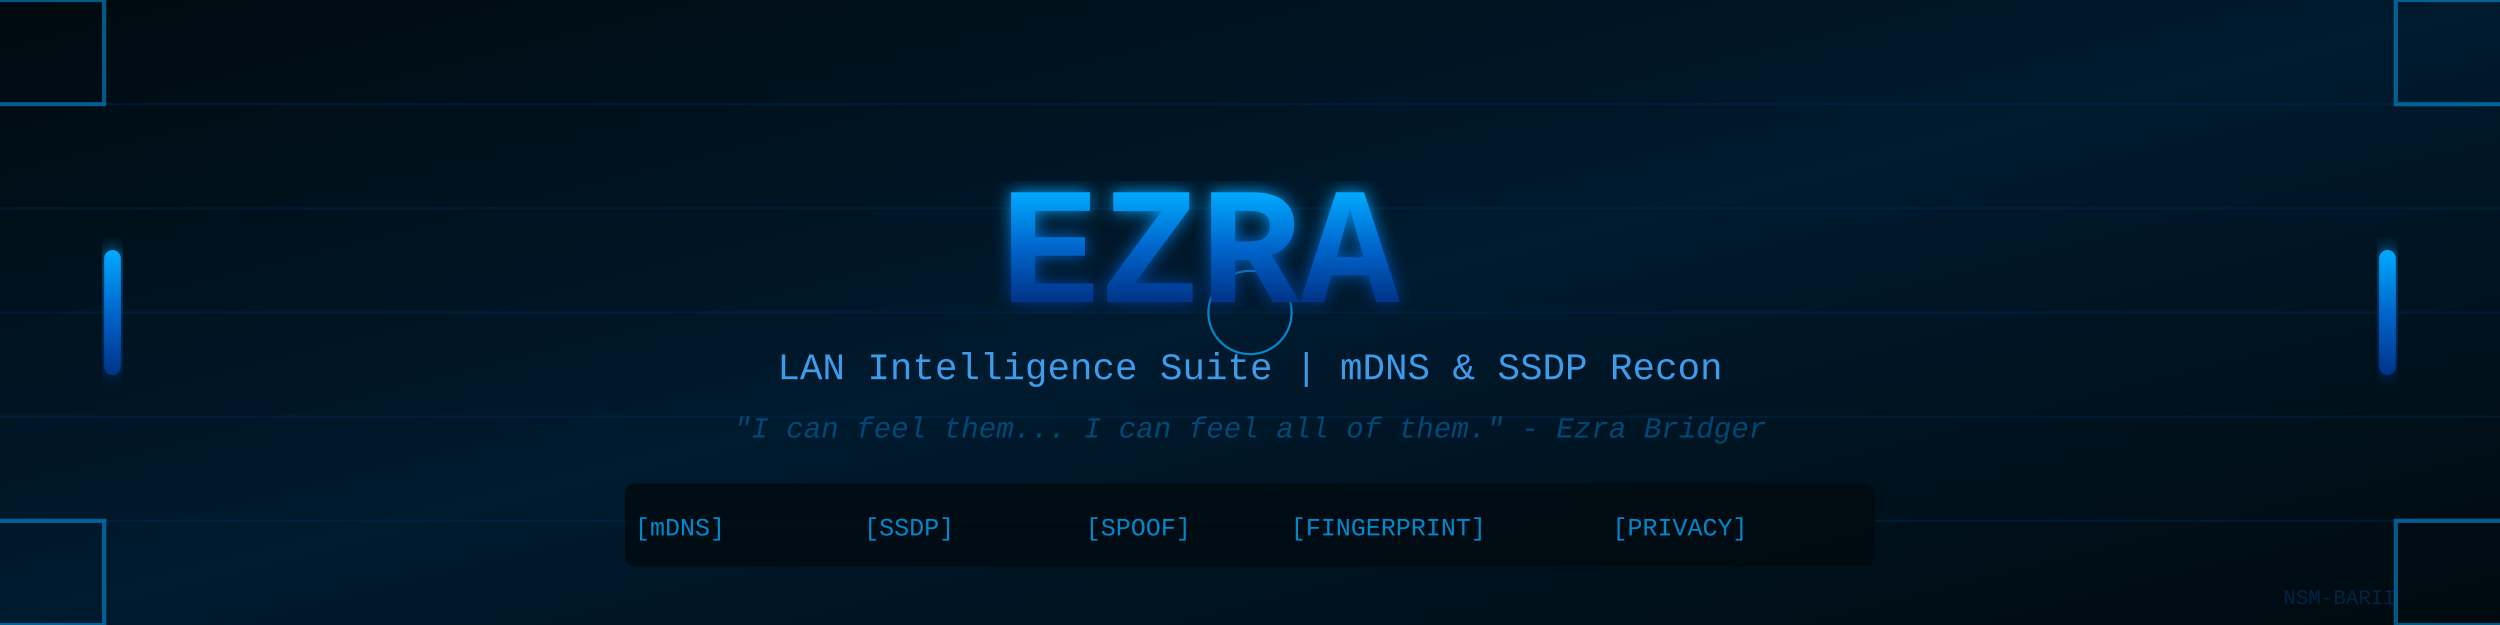
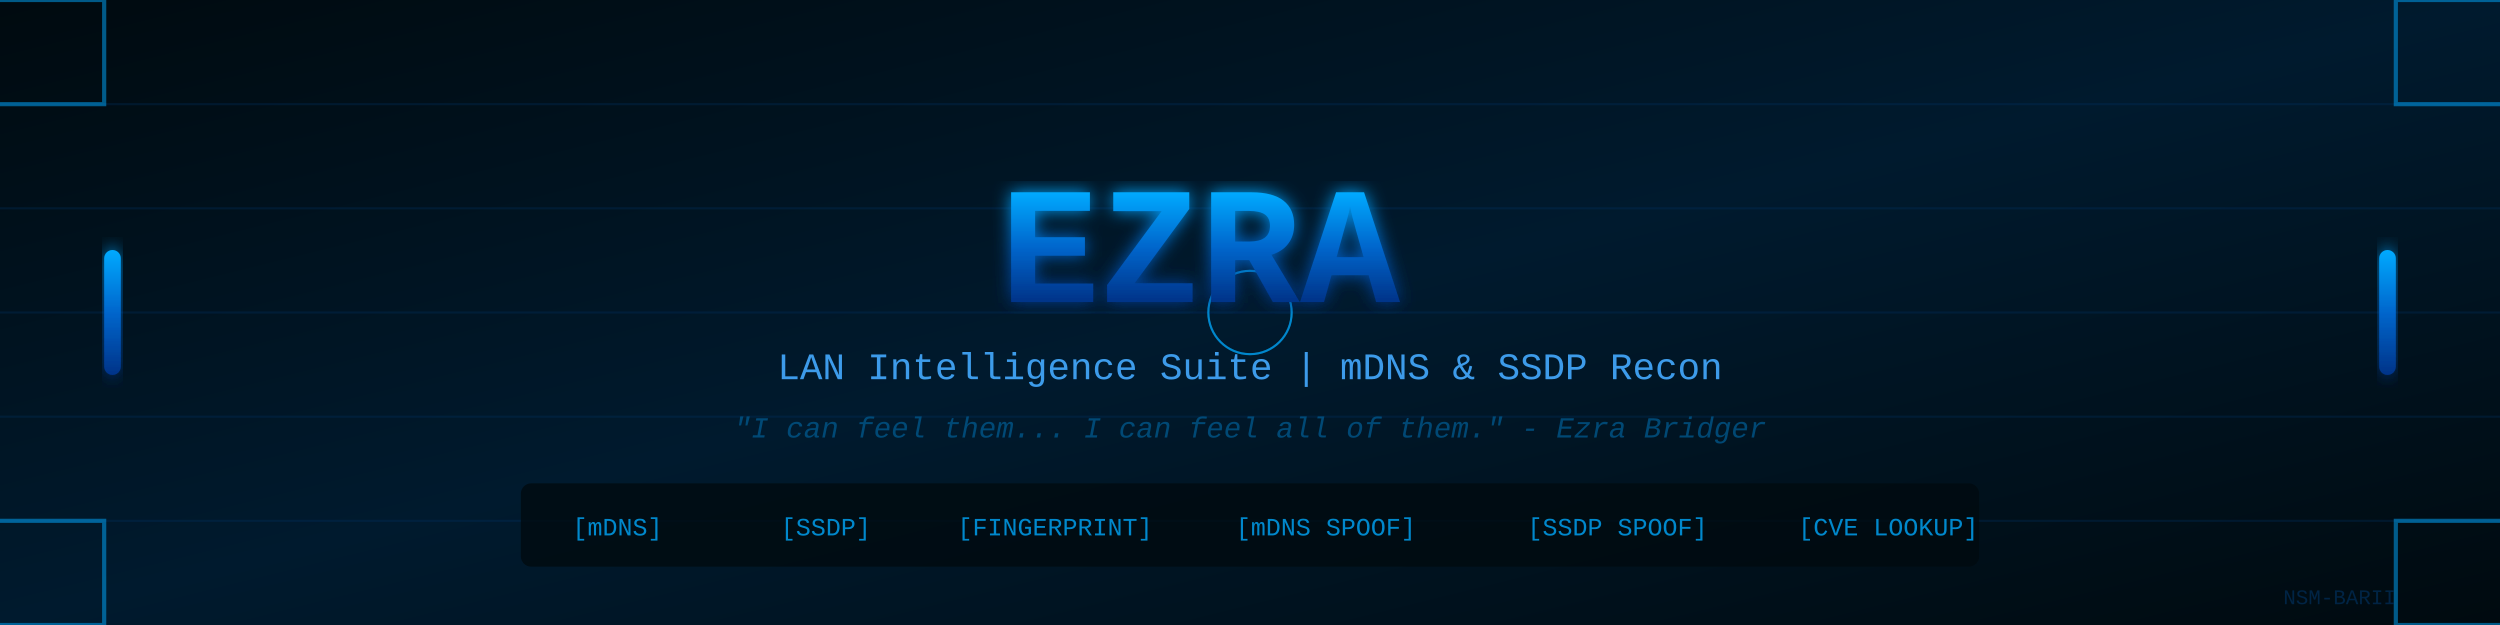
<svg xmlns="http://www.w3.org/2000/svg" width="1200" height="300">
  <defs>
    <filter id="glow">
      <feGaussianBlur stdDeviation="4" result="coloredBlur" />
      <feMerge>
        <feMergeNode in="coloredBlur" />
        <feMergeNode in="SourceGraphic" />
      </feMerge>
    </filter>
    <linearGradient id="bgGradient" x1="0%" y1="0%" x2="100%" y2="100%">
      <stop offset="0%" style="stop-color:#000a0f;stop-opacity:1">
        <animate attributeName="stop-color" values="#000a0f;#001a2e;#000a0f" dur="4s" repeatCount="indefinite" />
      </stop>
      <stop offset="50%" style="stop-color:#001a2e;stop-opacity:1">
        <animate attributeName="stop-color" values="#001a2e;#002a45;#001a2e" dur="4s" repeatCount="indefinite" />
      </stop>
      <stop offset="100%" style="stop-color:#000a0f;stop-opacity:1">
        <animate attributeName="stop-color" values="#000a0f;#001a2e;#000a0f" dur="4s" repeatCount="indefinite" />
      </stop>
    </linearGradient>
    <linearGradient id="blueGlow" x1="0%" y1="0%" x2="0%" y2="100%">
      <stop offset="0%" style="stop-color:#00aaff;stop-opacity:1" />
      <stop offset="50%" style="stop-color:#0066cc;stop-opacity:1" />
      <stop offset="100%" style="stop-color:#003388;stop-opacity:1" />
    </linearGradient>
  </defs>
  <rect width="1200" height="300" fill="url(#bgGradient)" />
  <g stroke="#003366" stroke-width="1" opacity="0.3">
    <line x1="0" y1="50" x2="1200" y2="50" />
    <line x1="0" y1="100" x2="1200" y2="100" />
    <line x1="0" y1="150" x2="1200" y2="150" />
    <line x1="0" y1="200" x2="1200" y2="200" />
    <line x1="0" y1="250" x2="1200" y2="250" />
  </g>
  <line x1="0" y1="0" x2="1200" y2="0" stroke="#00aaff" stroke-width="2" opacity="0.8" filter="url(#glow)">
    <animate attributeName="y1" values="0;300;0" dur="3s" repeatCount="indefinite" />
    <animate attributeName="y2" values="0;300;0" dur="3s" repeatCount="indefinite" />
  </line>
  <rect x="50" y="120" width="8" height="60" fill="url(#blueGlow)" filter="url(#glow)" rx="4">
    <animate attributeName="opacity" values="0.8;1;0.8" dur="1.5s" repeatCount="indefinite" />
  </rect>
  <rect x="1142" y="120" width="8" height="60" fill="url(#blueGlow)" filter="url(#glow)" rx="4">
    <animate attributeName="opacity" values="0.8;1;0.8" dur="1.5s" repeatCount="indefinite" />
  </rect>
  <circle cx="600" cy="150" r="20" fill="none" stroke="#00aaff" stroke-width="1" opacity="0.6">
    <animate attributeName="r" values="20;80;20" dur="3s" repeatCount="indefinite" />
    <animate attributeName="opacity" values="0.6;0;0.6" dur="3s" repeatCount="indefinite" />
  </circle>
  <circle cx="600" cy="150" r="20" fill="none" stroke="#00aaff" stroke-width="1" opacity="0.4">
    <animate attributeName="r" values="20;80;20" dur="3s" begin="1s" repeatCount="indefinite" />
    <animate attributeName="opacity" values="0.4;0;0.4" dur="3s" begin="1s" repeatCount="indefinite" />
  </circle>
  <text x="600" y="145" font-family="'Courier New', monospace" font-size="80" font-weight="bold" fill="url(#blueGlow)" text-anchor="middle" filter="url(#glow)">
    EZRA
    <animate attributeName="opacity" values="1;0.9;1" dur="2s" repeatCount="indefinite" />
  </text>
  <text x="600" y="182" font-family="'Courier New', monospace" font-size="18" fill="#44aaff" text-anchor="middle" opacity="0.9">
    LAN Intelligence Suite  |  mDNS &amp; SSDP Recon
  </text>
  <text x="600" y="210" font-family="'Courier New', monospace" font-size="14" fill="#005588" text-anchor="middle" opacity="0.8" font-style="italic">
    "I can feel them... I can feel all of them." - Ezra Bridger
  </text>
-   <rect x="300" y="232" width="600" height="40" fill="#000a0f" opacity="0.8" rx="5" />
+   <rect x="250" y="232" width="700" height="40" fill="#000a0f" opacity="0.8" rx="5" />
  <g>
-     <text x="330" y="257" font-family="'Courier New', monospace" font-size="12" fill="#0088cc" text-anchor="middle">
+     <text x="300" y="257" font-family="'Courier New', monospace" font-size="12" fill="#0088cc" text-anchor="middle">
      [mDNS]
      <animate attributeName="fill" values="#0088cc;#00aaff;#0088cc" dur="2s" repeatCount="indefinite" />
    </text>
-     <text x="440" y="257" font-family="'Courier New', monospace" font-size="12" fill="#0088cc" text-anchor="middle">
+     <text x="400" y="257" font-family="'Courier New', monospace" font-size="12" fill="#0088cc" text-anchor="middle">
      [SSDP]
      <animate attributeName="fill" values="#0088cc;#00aaff;#0088cc" dur="2s" begin="0.3s" repeatCount="indefinite" />
    </text>
-     <text x="550" y="257" font-family="'Courier New', monospace" font-size="12" fill="#0088cc" text-anchor="middle">
-       [SPOOF]
+     <text x="510" y="257" font-family="'Courier New', monospace" font-size="12" fill="#0088cc" text-anchor="middle">
+       [FINGERPRINT]
      <animate attributeName="fill" values="#0088cc;#00aaff;#0088cc" dur="2s" begin="0.6s" repeatCount="indefinite" />
    </text>
-     <text x="670" y="257" font-family="'Courier New', monospace" font-size="12" fill="#0088cc" text-anchor="middle">
-       [FINGERPRINT]
+     <text x="640" y="257" font-family="'Courier New', monospace" font-size="12" fill="#0088cc" text-anchor="middle">
+       [mDNS SPOOF]
      <animate attributeName="fill" values="#0088cc;#00aaff;#0088cc" dur="2s" begin="0.9s" repeatCount="indefinite" />
    </text>
-     <text x="810" y="257" font-family="'Courier New', monospace" font-size="12" fill="#0088cc" text-anchor="middle">
-       [PRIVACY]
+     <text x="780" y="257" font-family="'Courier New', monospace" font-size="12" fill="#0088cc" text-anchor="middle">
+       [SSDP SPOOF]
      <animate attributeName="fill" values="#0088cc;#00aaff;#0088cc" dur="2s" begin="1.2s" repeatCount="indefinite" />
+     </text>
+     <text x="910" y="257" font-family="'Courier New', monospace" font-size="12" fill="#0088cc" text-anchor="middle">
+       [CVE LOOKUP]
+       <animate attributeName="fill" values="#0088cc;#00aaff;#0088cc" dur="2s" begin="1.5s" repeatCount="indefinite" />
    </text>
  </g>
  <polyline points="0,0 50,0 50,50 0,50" fill="none" stroke="#00aaff" stroke-width="2" opacity="0.5" />
  <polyline points="1200,0 1150,0 1150,50 1200,50" fill="none" stroke="#00aaff" stroke-width="2" opacity="0.5" />
  <polyline points="0,300 50,300 50,250 0,250" fill="none" stroke="#00aaff" stroke-width="2" opacity="0.5" />
  <polyline points="1200,300 1150,300 1150,250 1200,250" fill="none" stroke="#00aaff" stroke-width="2" opacity="0.5" />
  <text x="1150" y="290" font-family="'Courier New', monospace" font-size="10" fill="#003366" text-anchor="end" opacity="0.6">
    NSM-BARII
  </text>
</svg>
